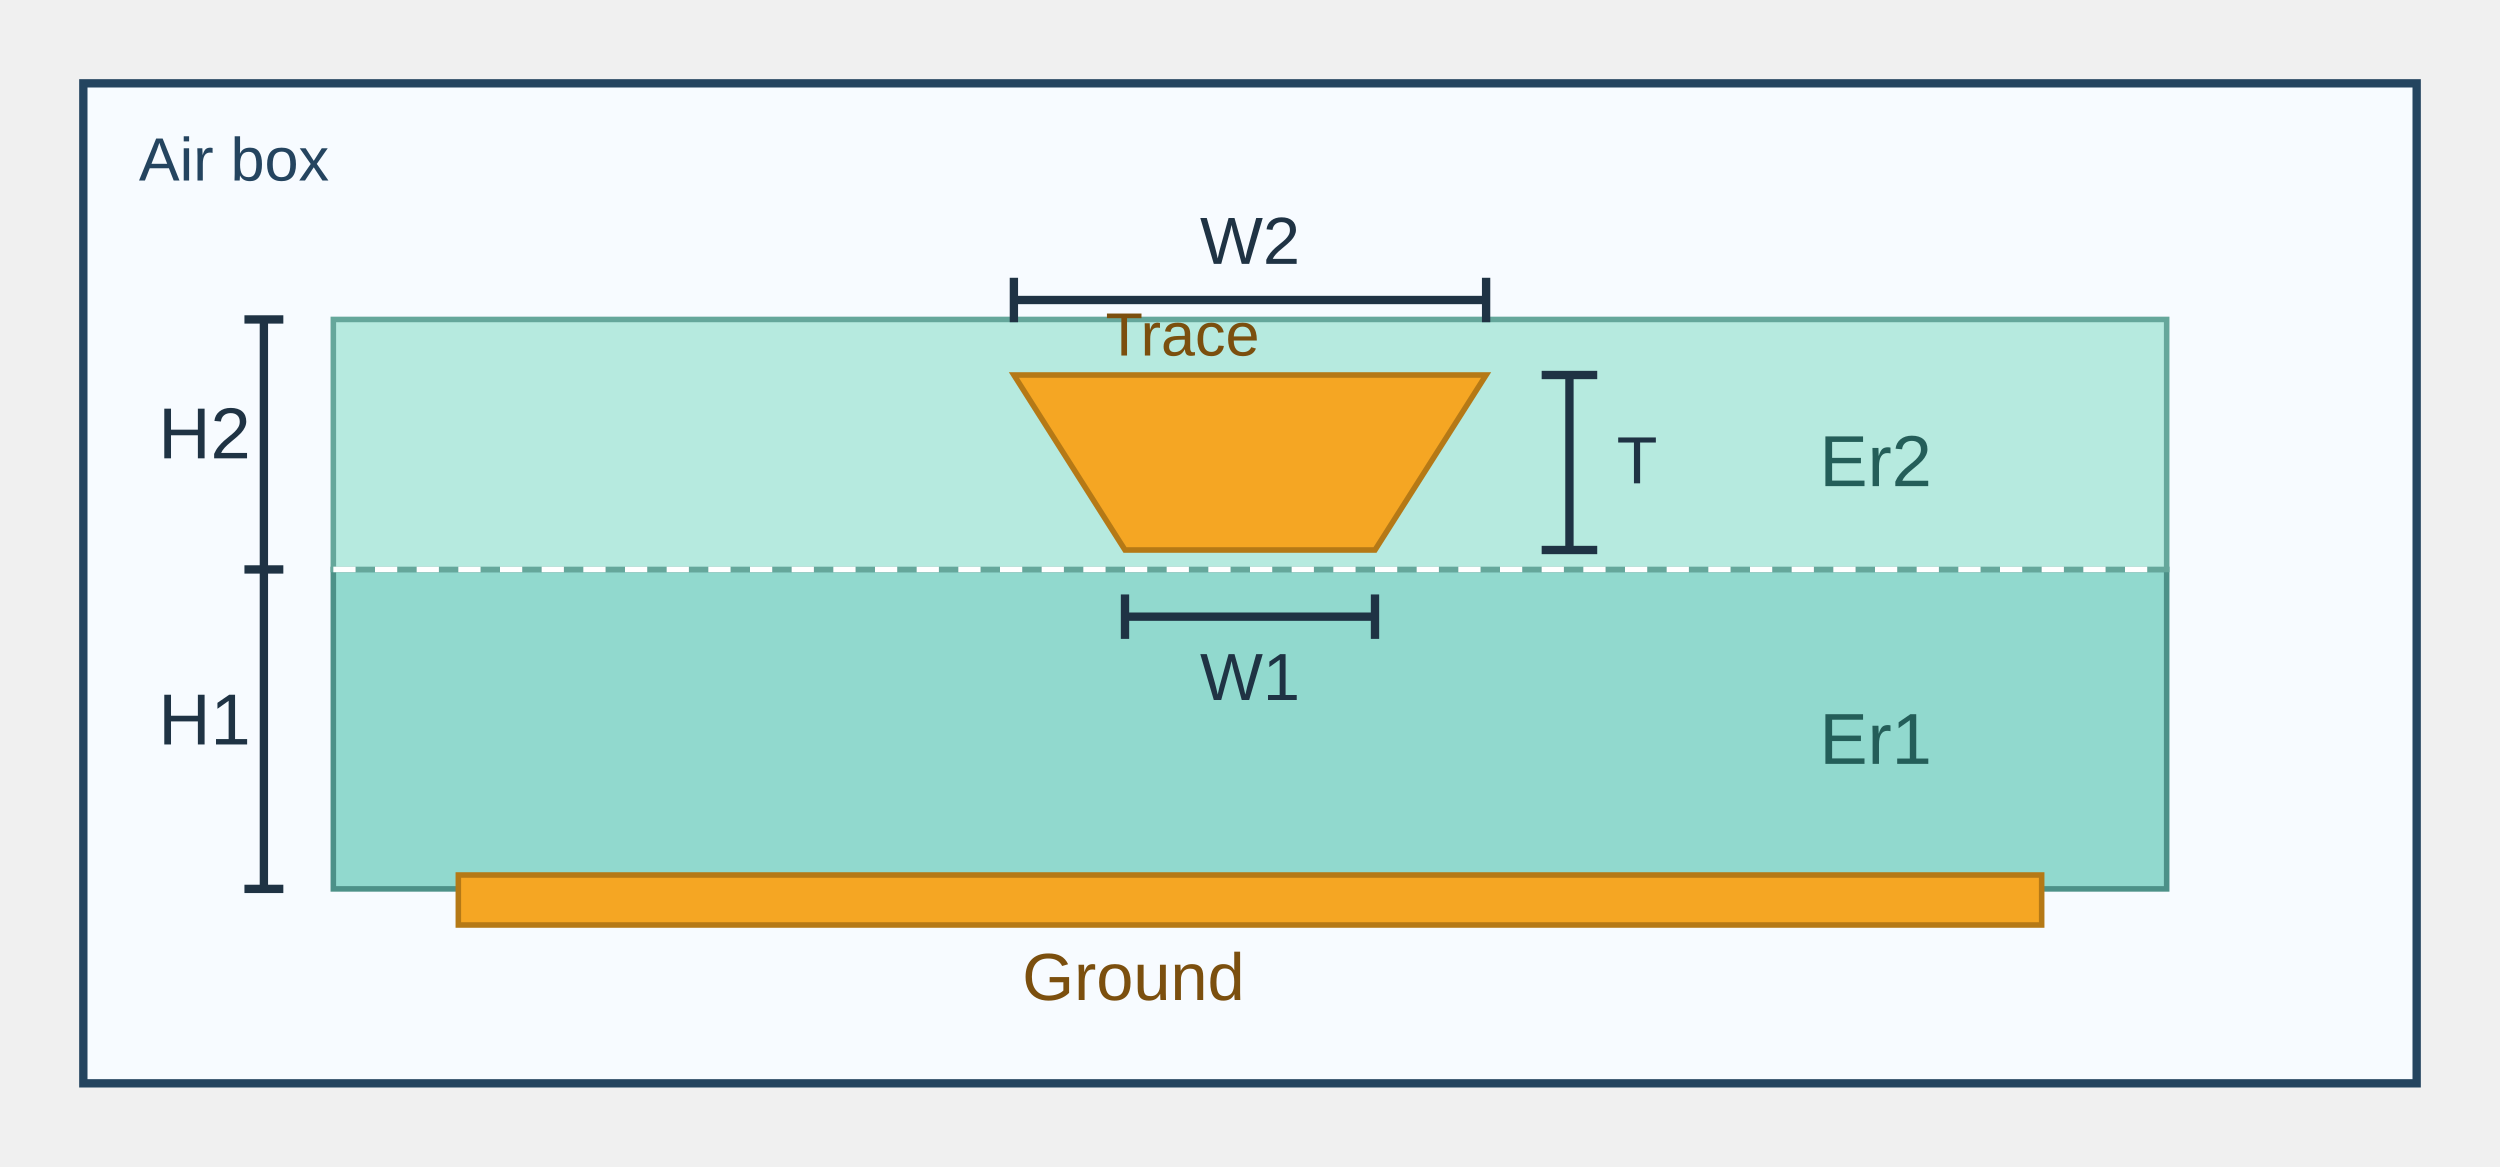
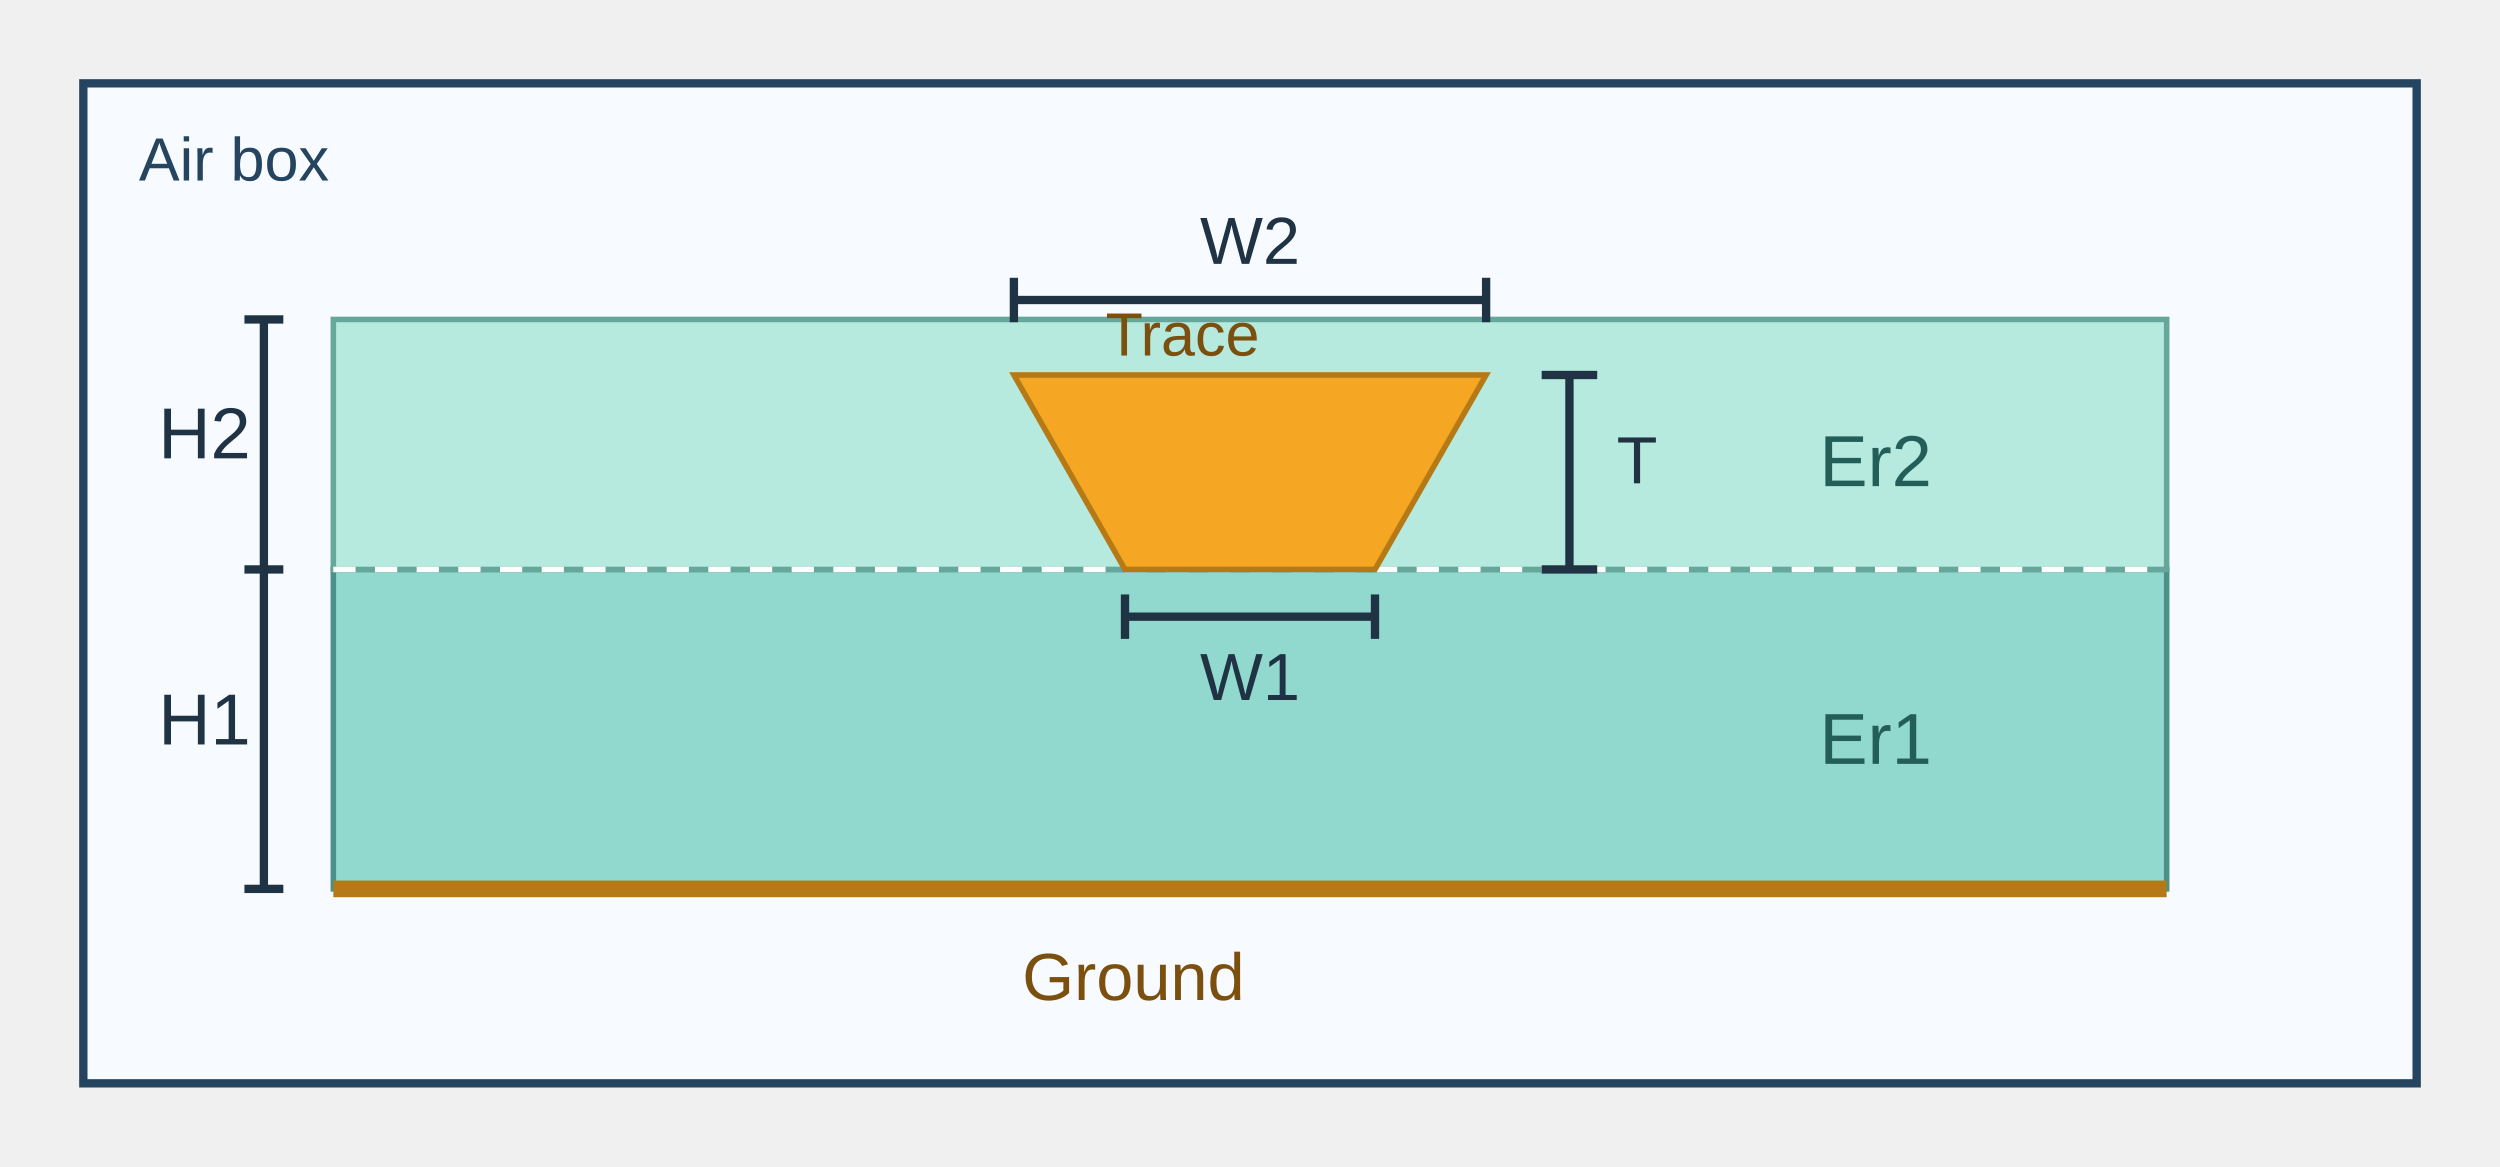
<svg xmlns="http://www.w3.org/2000/svg" width="900" height="420" viewBox="0 0 900 420" role="img" aria-labelledby="title desc">
  <rect x="30" y="30" width="840" height="360" fill="#f7fbff" stroke="#24445f" stroke-width="3" />
  <rect x="120" y="205" width="660" height="115" fill="#91d9ce" stroke="#4c9188" stroke-width="2" />
  <rect x="120" y="115" width="660" height="90" fill="#b6eadf" stroke="#65a79b" stroke-width="2" />
-   <rect x="165" y="315" width="570" height="18" fill="#f5a623" stroke="#b57916" stroke-width="2" />
-   <polygon points="405,198 495,198 535,135 365,135" fill="#f5a623" stroke="#b57916" stroke-width="2" />
  <line x1="120" y1="205" x2="780" y2="205" stroke="#ffffff" stroke-width="2" stroke-dasharray="8 7" />
+   <line x1="120" y1="320" x2="780" y2="320" stroke="#b57916" stroke-width="6" />
+   <polygon points="405,205 495,205 535,135 365,135" fill="#f5a623" stroke="#b57916" stroke-width="2" />
  <line x1="95" y1="205" x2="95" y2="320" stroke="#1f3344" stroke-width="3" />
  <line x1="88" y1="205" x2="102" y2="205" stroke="#1f3344" stroke-width="3" />
  <line x1="88" y1="320" x2="102" y2="320" stroke="#1f3344" stroke-width="3" />
  <text x="57" y="268" font-family="Arial, sans-serif" font-size="26" fill="#1f3344">H1</text>
  <line x1="95" y1="115" x2="95" y2="205" stroke="#1f3344" stroke-width="3" />
  <line x1="88" y1="115" x2="102" y2="115" stroke="#1f3344" stroke-width="3" />
  <text x="57" y="165" font-family="Arial, sans-serif" font-size="26" fill="#1f3344">H2</text>
  <line x1="365" y1="108" x2="535" y2="108" stroke="#1f3344" stroke-width="3" />
  <line x1="365" y1="100" x2="365" y2="116" stroke="#1f3344" stroke-width="3" />
  <line x1="535" y1="100" x2="535" y2="116" stroke="#1f3344" stroke-width="3" />
  <text x="432" y="95" font-family="Arial, sans-serif" font-size="24" fill="#1f3344">W2</text>
  <line x1="405" y1="222" x2="495" y2="222" stroke="#1f3344" stroke-width="3" />
  <line x1="405" y1="214" x2="405" y2="230" stroke="#1f3344" stroke-width="3" />
  <line x1="495" y1="214" x2="495" y2="230" stroke="#1f3344" stroke-width="3" />
  <text x="432" y="252" font-family="Arial, sans-serif" font-size="24" fill="#1f3344">W1</text>
-   <line x1="565" y1="135" x2="565" y2="198" stroke="#1f3344" stroke-width="3" />
+   <line x1="565" y1="135" x2="565" y2="205" stroke="#1f3344" stroke-width="3" />
  <line x1="555" y1="135" x2="575" y2="135" stroke="#1f3344" stroke-width="3" />
-   <line x1="555" y1="198" x2="575" y2="198" stroke="#1f3344" stroke-width="3" />
+   <line x1="555" y1="205" x2="575" y2="205" stroke="#1f3344" stroke-width="3" />
  <text x="582" y="174" font-family="Arial, sans-serif" font-size="24" fill="#1f3344">T</text>
  <text x="655" y="175" font-family="Arial, sans-serif" font-size="26" fill="#245e59">Er2</text>
  <text x="655" y="275" font-family="Arial, sans-serif" font-size="26" fill="#245e59">Er1</text>
  <text x="368" y="360" font-family="Arial, sans-serif" font-size="24" fill="#7b4f0e">Ground</text>
  <text x="398" y="128" font-family="Arial, sans-serif" font-size="22" fill="#7b4f0e">Trace</text>
  <text x="50" y="65" font-family="Arial, sans-serif" font-size="22" fill="#24445f">Air box</text>
</svg>
